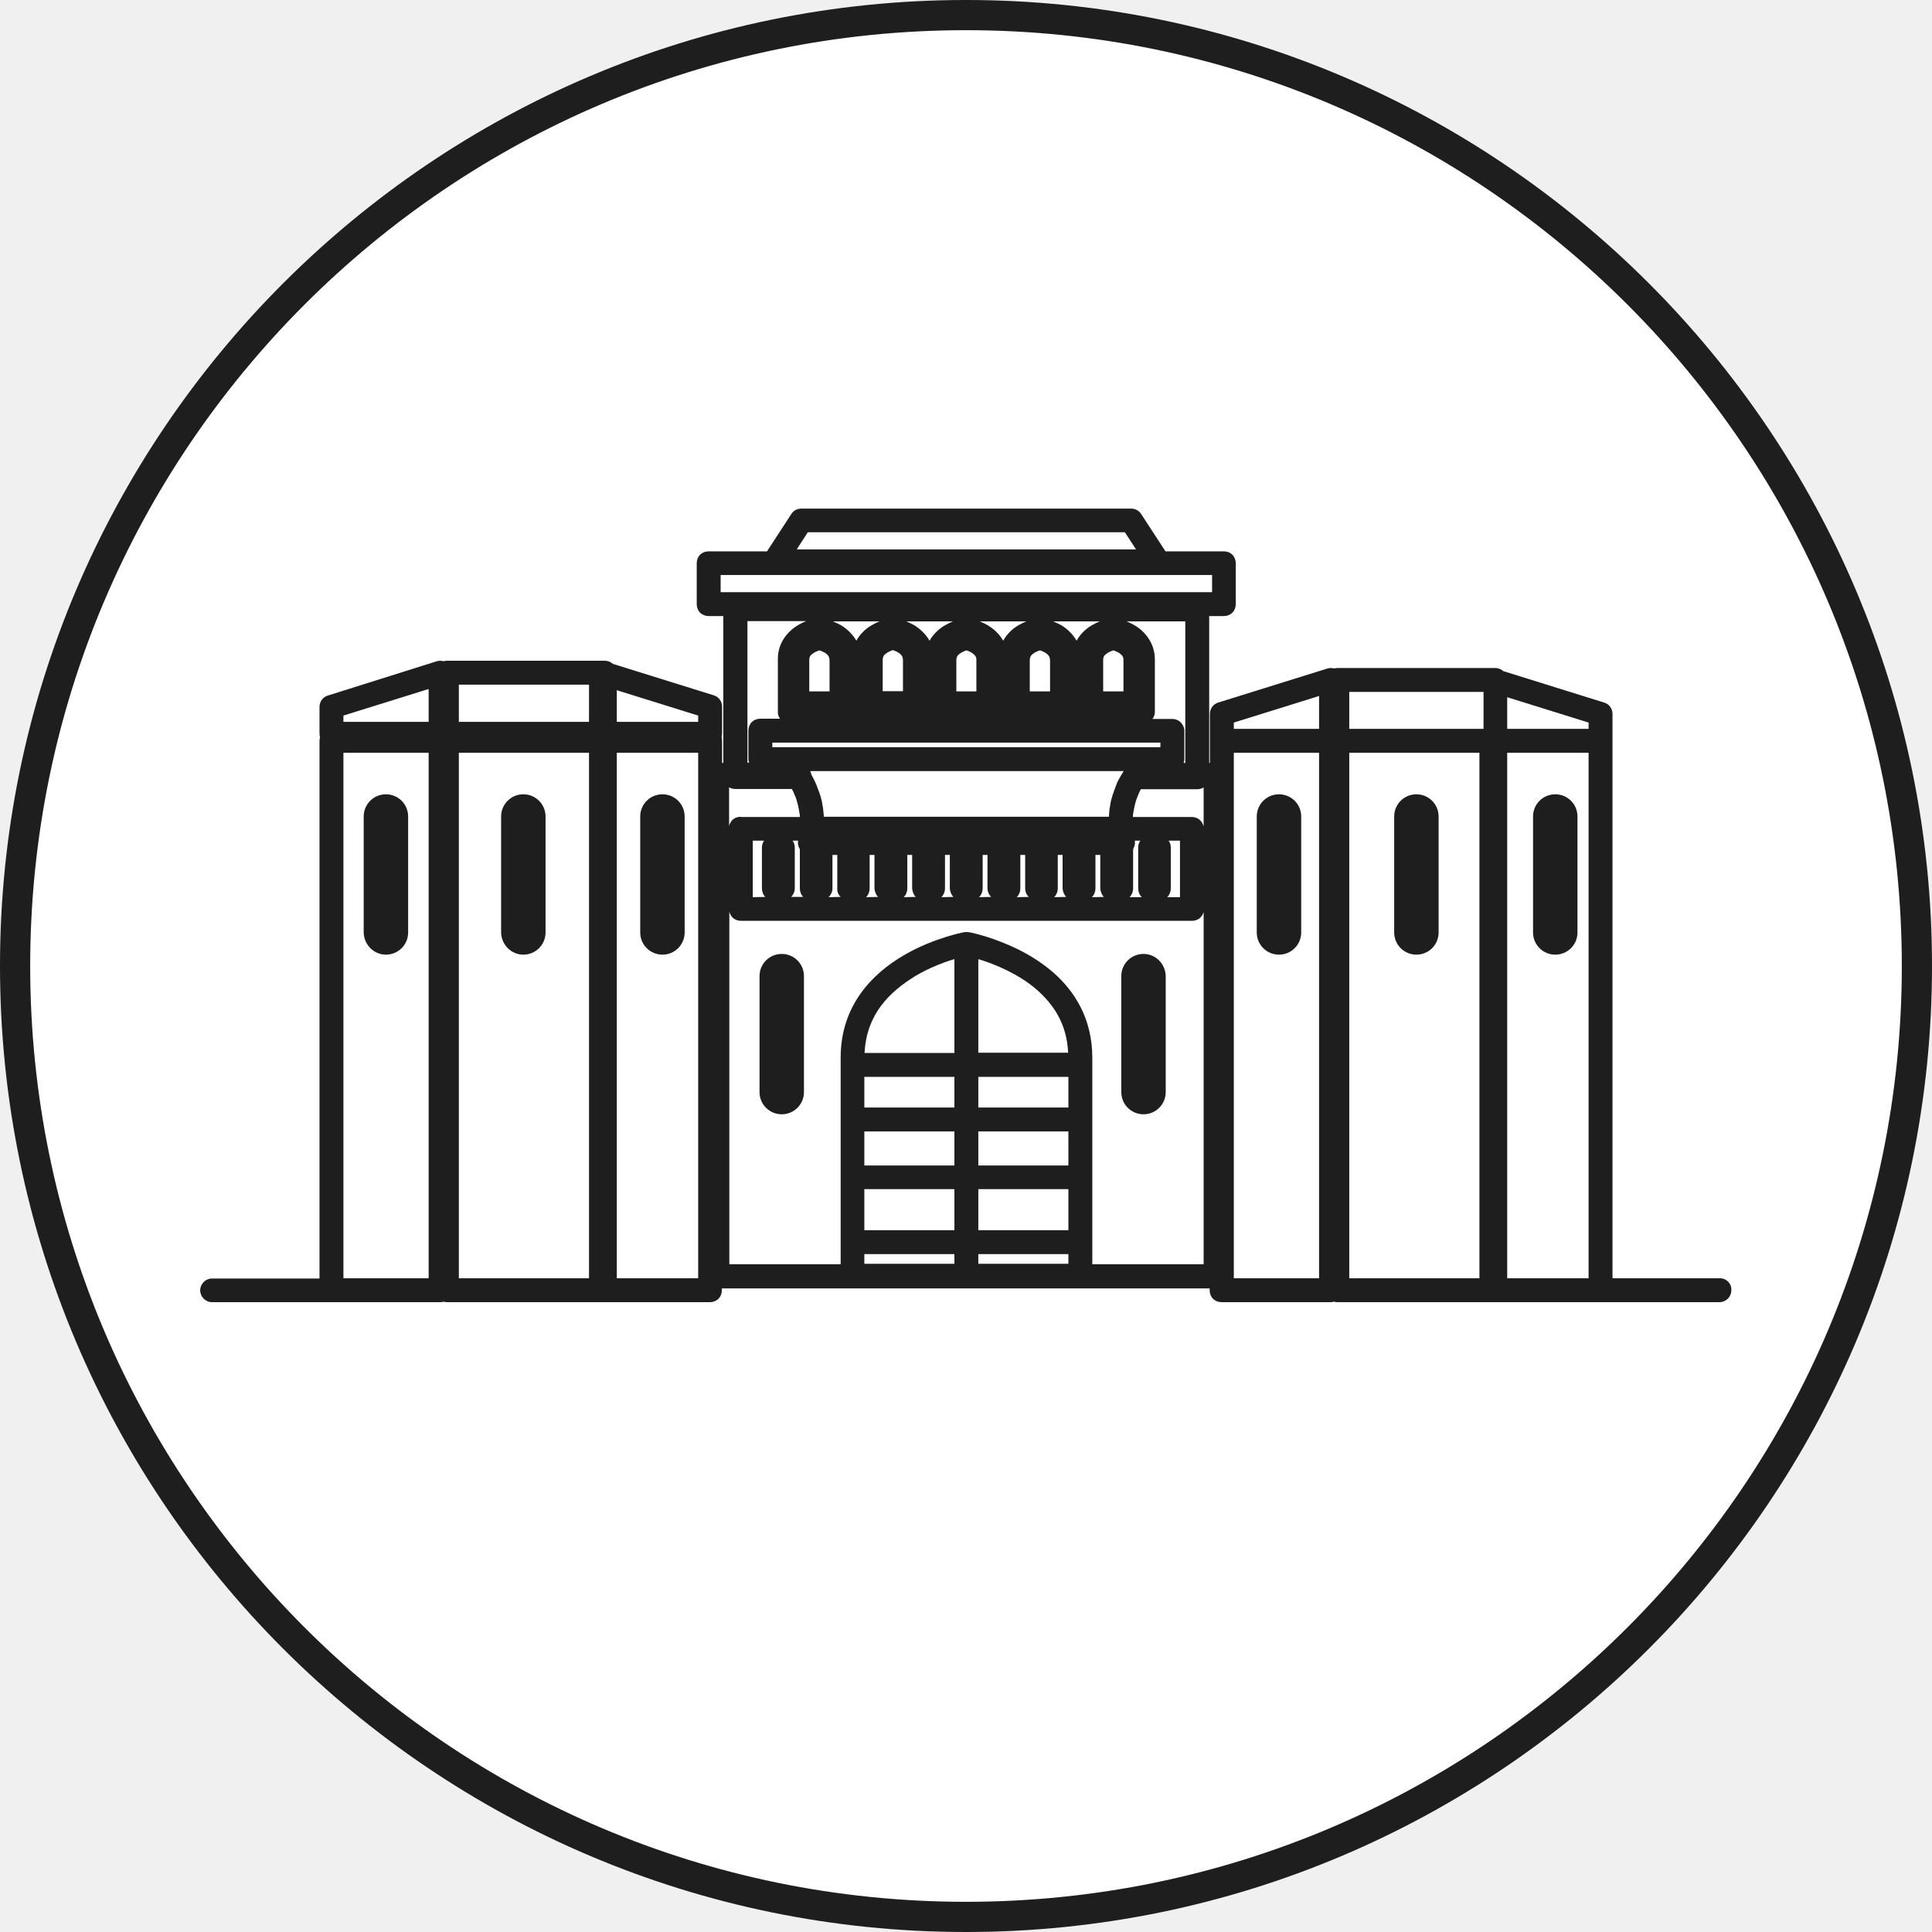
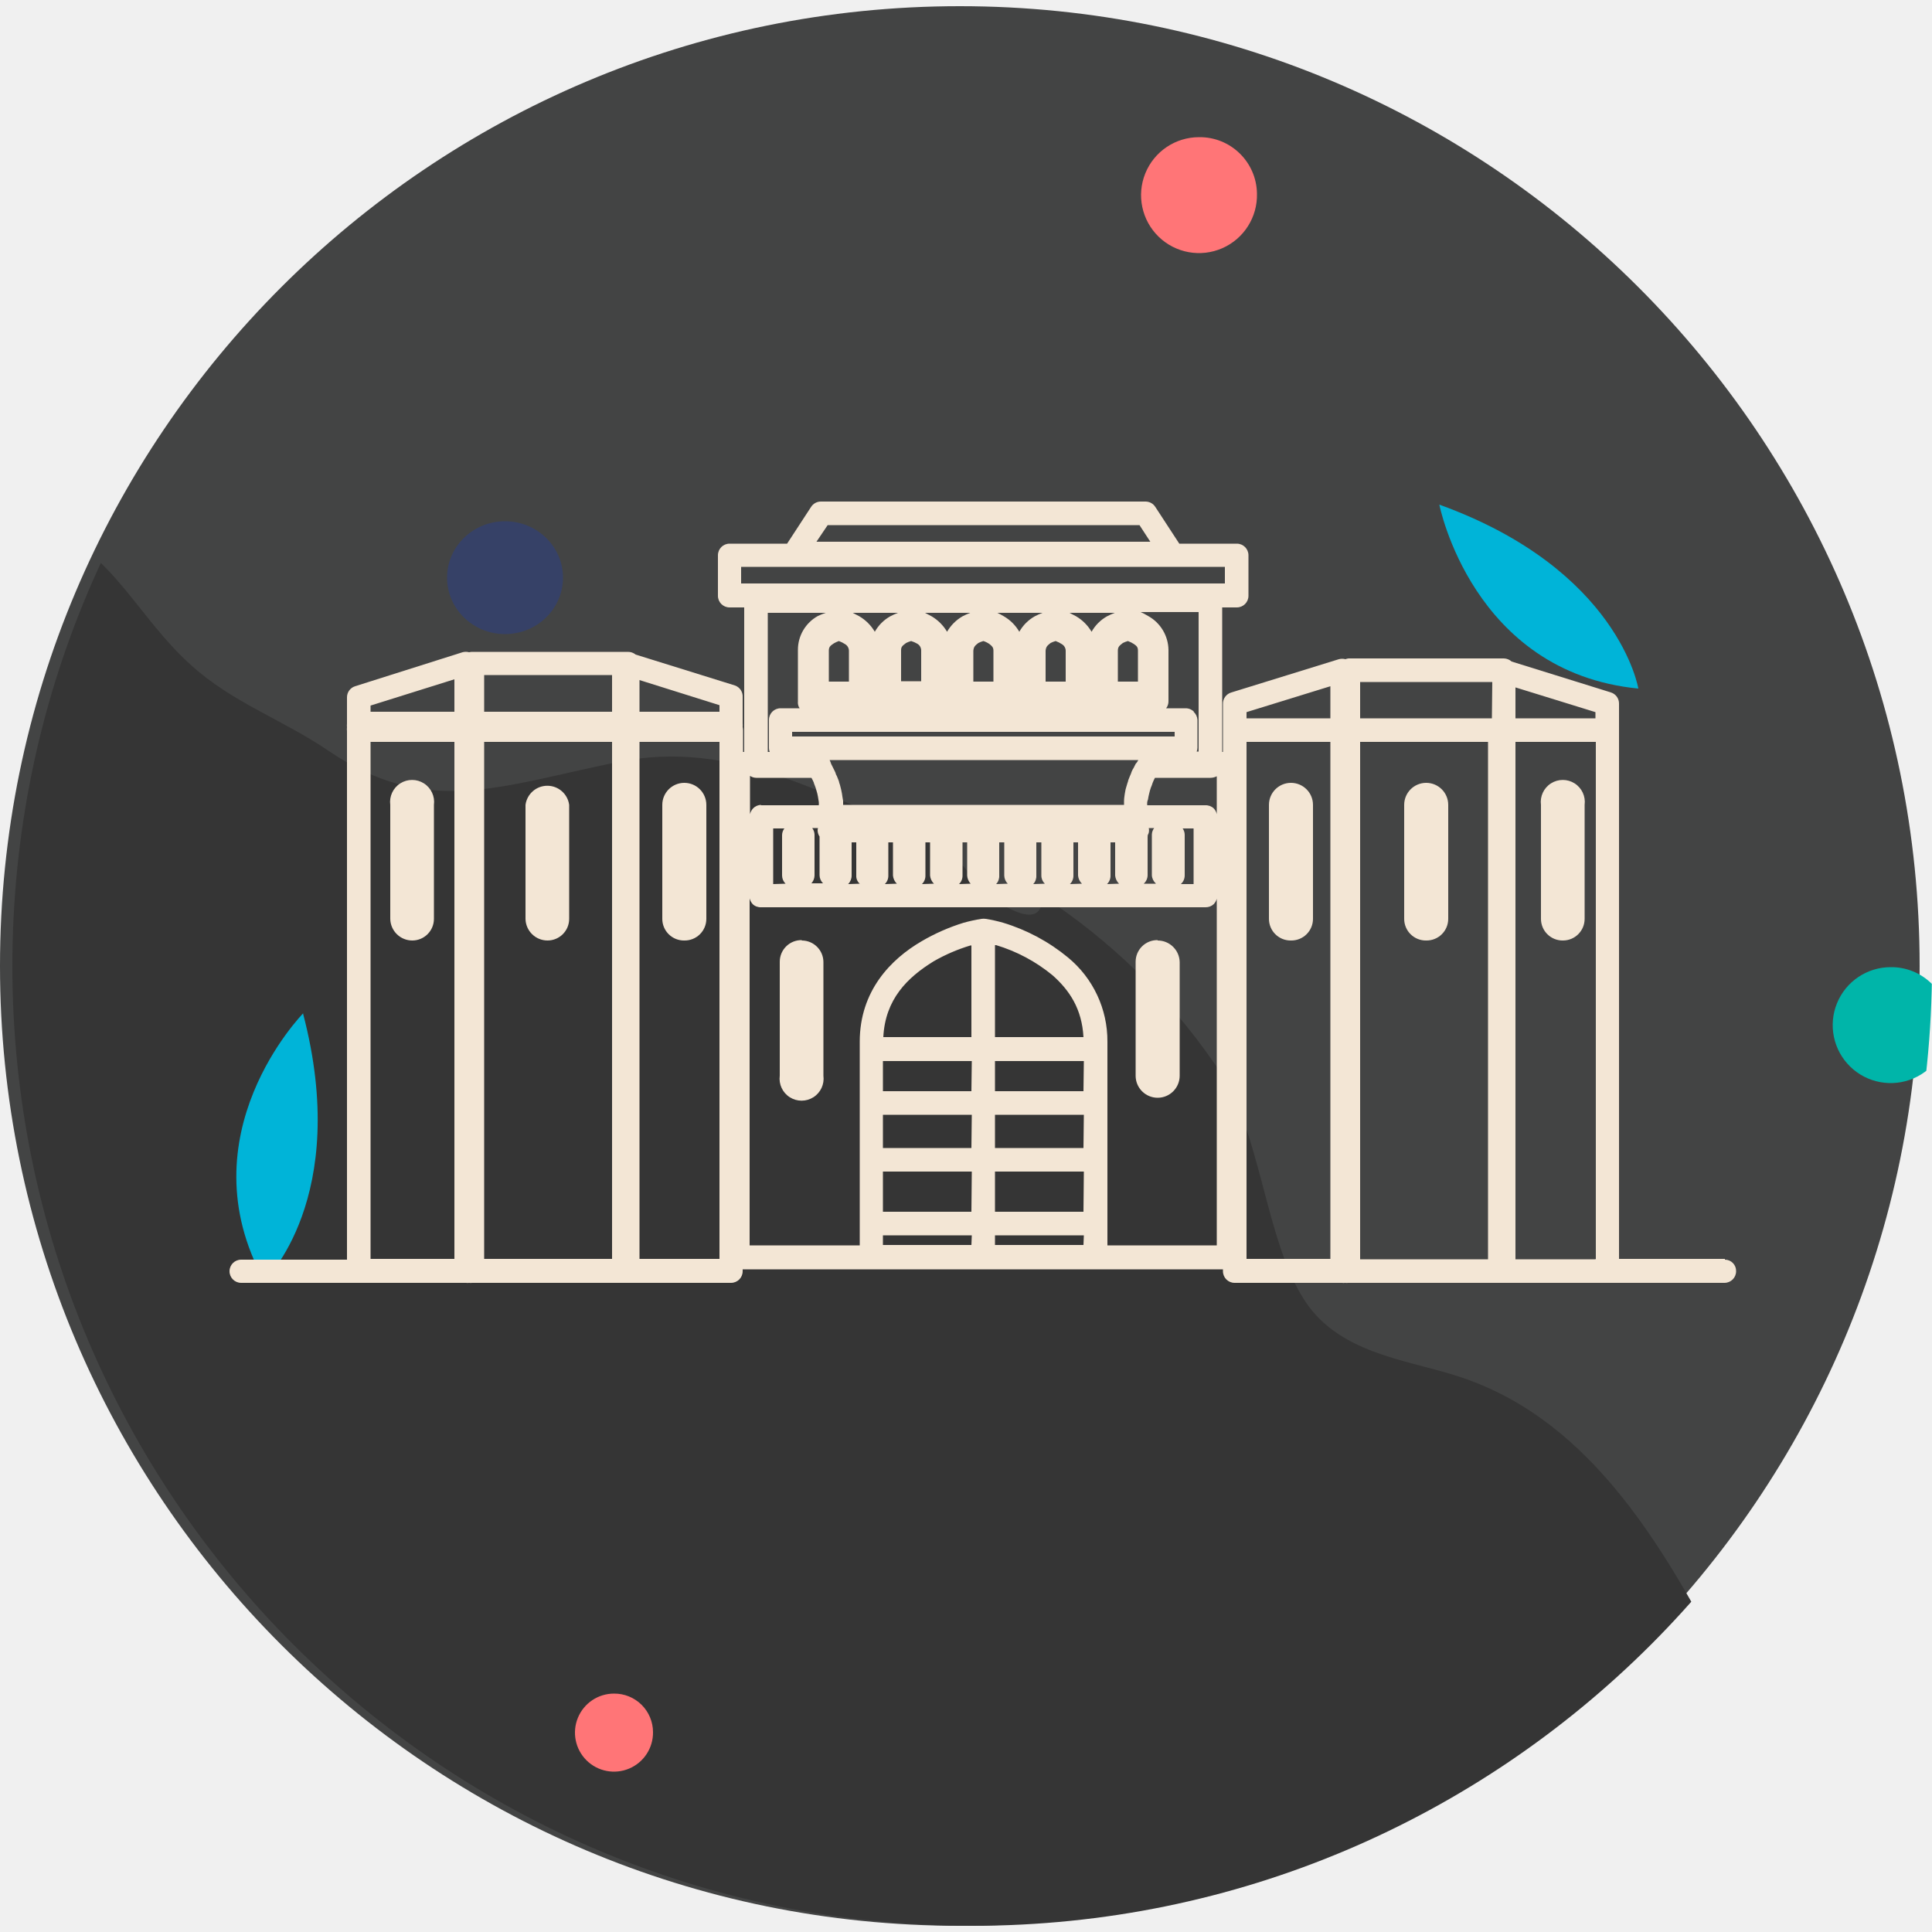
- <svg xmlns="http://www.w3.org/2000/svg" id="Layer_1" viewBox="0 0 800 800">
-   <style>.st1{fill:#1E1E1E}</style>
-   <g id="XMLID_2_">
-     <circle id="XMLID_1_" cx="399.3" cy="398.4" r="389.1" fill="#fff" />
-     <g id="XMLID_6_">
-       <g id="Page-1_3_">
-         <g id="Jobs_3_" transform="translate(-489 -1938)">
-           <g id="Group-14_3_" transform="translate(0 1695)">
-             <g id="Group-10-Copy-3_1_" transform="translate(491 245)">
-               <g id="Singapore_1_">
-                 <g id="Mask_1_">
-                   <path id="XMLID_70_" d="M398 798C177.4 798-2 618.6-2 398S177.4-2 398-2s400 179.4 400 400-179.4 400-400 400zm0-787.5C184.3 10.5 10.5 184.3 10.5 398S184.3 785.5 398 785.5 785.5 611.7 785.5 398 611.7 10.5 398 10.5z" class="st1" />
-                 </g>
-               </g>
-             </g>
-           </g>
-         </g>
-       </g>
-       <path id="XMLID_7_" d="M473.5 395c-5.1 0-9.2 4.1-9.2 9.2v48c0 5.1 4.1 9.2 9.2 9.2s9.2-4.1 9.2-9.2v-48c-.1-5.1-4.2-9.2-9.2-9.2zm-149.8 0c-5.1 0-9.2 4.1-9.2 9.2v48c0 5.1 4.1 9.2 9.2 9.2s9.2-4.1 9.2-9.2v-48c0-5.1-4.1-9.2-9.2-9.2zm262.8.3c5.1 0 9.2-4.1 9.2-9.2v-48c0-5.1-4.1-9.2-9.2-9.2s-9.2 4.1-9.2 9.2v48c0 5.1 4.1 9.2 9.2 9.2zm-56.9 0c5.1 0 9.2-4.1 9.2-9.2v-48c0-5.1-4.1-9.2-9.2-9.2s-9.2 4.1-9.2 9.2v48c0 5.1 4.1 9.2 9.2 9.2zm114.4 0c5.1 0 9.2-4.1 9.2-9.2v-48c0-5.1-4.1-9.2-9.2-9.2s-9.2 4.1-9.2 9.2v48c0 5.1 4.1 9.2 9.2 9.2zm-427.3 0c5.1 0 9.2-4.1 9.2-9.2v-48c0-5.1-4.1-9.2-9.2-9.2s-9.2 4.1-9.2 9.2v48c.1 5.1 4.2 9.2 9.2 9.2zm-56.9 0c5.1 0 9.2-4.1 9.2-9.2v-48c0-5.1-4.1-9.2-9.2-9.2s-9.2 4.1-9.2 9.2v48c.1 5.1 4.2 9.2 9.2 9.2zm114.5 0c5.1 0 9.2-4.1 9.2-9.2v-48c0-5.1-4.1-9.2-9.2-9.2s-9.2 4.1-9.2 9.2v48c0 5.1 4.1 9.2 9.2 9.2zm437.9 134h-44.5V295.6c0-2.2-1.4-4.1-3.5-4.7l-41.7-13c-.9-.8-2.1-1.3-3.3-1.3h-65.4c-.5 0-.9.1-1.3.2-.9-.2-1.8-.3-2.8 0l-45.2 14.1c-2.1.6-3.5 2.5-3.5 4.7v20.3h-.3v-60.8h6.1c1.3 0 2.6-.5 3.5-1.4.9-.9 1.4-2.2 1.4-3.5v-17c0-1.3-.5-2.6-1.4-3.5-.9-.9-2.2-1.4-3.5-1.4h-24.2l-10.1-15.5c-.9-1.4-2.5-2.2-4.1-2.2H331.8c-1.7 0-3.2.8-4.1 2.2l-10.1 15.5h-24.2c-1.3 0-2.6.5-3.5 1.4-.9.9-1.4 2.2-1.4 3.5v17c0 1.3.5 2.6 1.4 3.5.9.9 2.2 1.4 3.5 1.4h6.1v60.8h-.5v-9.2c0-.5-.1-1-.2-1.5.1-.5.2-1 .2-1.5v-11.1c0-2.2-1.4-4.1-3.5-4.7l-41.7-13c-.9-.8-2.1-1.3-3.3-1.3H185c-.4 0-.9.1-1.3.2-.9-.2-1.8-.3-2.8 0L135.8 288c-2.1.6-3.5 2.5-3.5 4.7v11.1c0 .5.1 1 .2 1.5-.1.5-.2 1-.2 1.5v222.6H87.8c-2.7 0-4.9 2.2-4.9 4.9s2.2 4.9 4.9 4.9h94.6c.5 0 .9-.1 1.3-.2.4.1.8.2 1.3.2h109c1.3 0 2.6-.5 3.5-1.4.9-.9 1.4-2.2 1.4-3.5v-.8h202v.8c0 1.3.5 2.6 1.4 3.5.9.9 2.2 1.4 3.5 1.4H551c.5 0 .9-.1 1.3-.2.4.1.9.2 1.3.2H712c2.7 0 4.9-2.2 4.9-4.9.2-2.8-2-5-4.7-5zm-534.7 0h-35.3V311.7h35.3v217.6zm0-230.4h-35.3v-2.6l35.3-11v13.6zm66.4 230.4H190V311.7h53.9v217.6zm0-230.4H190v-15.4h53.9v15.4zm45.2 230.4h-33.7V311.7h33.7v217.6zm0-230.4h-33.7v-13.1l33.7 10.5v2.6zm45.4-78.5h131.3l4.6 7.1H329.9l4.6-7.1zm-36.1 24.8v-7.1h203.5v7.1H298.4zm190.5 53.9c-.9-.9-2.2-1.4-3.5-1.4h-8.2c.7-.9 1-1.9 1-3v-21.6c0-7.3-4.7-12.1-8.6-14.3-1.1-.6-2.1-1.1-3.1-1.5h24.3v58.6h-.7c.2-.5.3-1 .3-1.5v-11.8c0-1.3-.6-2.6-1.5-3.5zm-19 49h2.3c-.6.8-.9 1.8-.9 2.8v17c0 1.3.5 2.6 1.4 3.5 0 0 .1 0 .1.1h-5.1s.1 0 .1-.1c.9-.9 1.4-2.2 1.4-3.5v-16.3c.1-.1.2-.2.2-.4.2-.4.3-.7.4-1.1.2-.6.2-1.3.1-2zm-145.4-38.7h-4.7v-1.9h160.7v1.9h-156zm132.6 62s.1 0 0 0l-5 .1s.1 0 .1-.1c.9-.9 1.4-2.2 1.4-3.5V354h2v13.9c.1 1.3.6 2.6 1.5 3.5zm-116-33.2v-.7c0-.3-.1-.6-.1-.9-.1-.7-.1-1.3-.2-2-.1-.4-.1-.7-.2-1.1l-.3-1.8c-.1-.4-.2-.7-.3-1.1-.1-.6-.3-1.1-.5-1.7-.1-.4-.2-.7-.4-1.1-.2-.5-.4-1.1-.6-1.6-.1-.4-.3-.7-.4-1.1-.2-.5-.5-1.1-.7-1.6-.2-.3-.3-.7-.5-1-.3-.5-.5-1-.8-1.5 0-.1-.1-.1-.1-.2-.1-.5-.3-1-.5-1.5h129.8c-.2.3-.3.5-.5.8-.2.3-.3.6-.5.8-.3.5-.6 1.1-.9 1.6-.2.3-.3.6-.5.9-.3.5-.5 1.1-.7 1.7-.1.3-.3.7-.4 1-.2.6-.4 1.1-.6 1.7-.1.4-.2.7-.4 1.1-.2.6-.3 1.1-.5 1.7-.1.4-.2.7-.3 1.1l-.3 1.8c-.1.4-.1.7-.2 1.1-.1.7-.2 1.3-.2 2 0 .3-.1.6-.1.9v.7H341.1zm100.4 33.2c.1 0 .1 0 0 0l-5 .1s.1 0 .1-.1c.9-.9 1.4-2.2 1.4-3.5V354h2v13.9c.1 1.3.6 2.6 1.5 3.5zm-15.5 0l-5 .1s.1 0 .1-.1c.9-.9 1.4-2.2 1.4-3.5V354h2v13.9c0 1.3.5 2.6 1.5 3.5zm-15.6 0l-5 .1s.1 0 .1-.1c.9-.9 1.4-2.2 1.4-3.5V354h2v13.9c0 1.3.6 2.6 1.5 3.5zm-15.6 0s.1 0 0 0l-5 .1s.1 0 .1-.1c.9-.9 1.4-2.2 1.4-3.5V354h2v13.9c.1 1.3.6 2.6 1.5 3.5zm-15.6 0s.1 0 0 0l-5 .1s.1 0 .1-.1c.9-.9 1.4-2.2 1.4-3.5V354h2v13.9c.1 1.3.6 2.6 1.5 3.5zm-15.6 0c.1 0 .1 0 0 0l-5 .1s.1 0 .1-.1c.9-.9 1.4-2.2 1.4-3.5V354h2v13.9c.1 1.3.6 2.6 1.5 3.5zm-15.5 0l-5 .1s.1 0 .1-.1c.9-.9 1.5-2.2 1.5-3.5V354h2v13.9c-.1 1.3.4 2.6 1.4 3.5zm-31.2 0s.1 0 0 0l-5.2.1v-23.4h4.7c-.6.8-.9 1.8-.9 2.8v17c0 1.3.5 2.6 1.4 3.5zm-10.2-33.2c-1.3 0-2.6.5-3.5 1.4-.6.7-1.1 1.5-1.3 2.4v-16c.8.5 1.7.7 2.6.7h23.4c.4.7.7 1.4 1 2.1.1.3.2.6.4.9.3.8.6 1.6.8 2.5.1.4.2.7.3 1.1.2.9.4 1.7.5 2.6.1.3.1.7.2 1 .1.4.1.9.1 1.4h-24.5zm16.3-40.6h-8.2c-1.3 0-2.6.5-3.5 1.4-.9.9-1.4 2.2-1.4 3.5v11.8c0 .5.1 1 .3 1.5h-.7v-58.6h24.3c-1 .4-2 .9-3.1 1.5-3.9 2.2-8.7 7-8.6 14.3v21.6c-.1 1.1.3 2.2.9 3zm4.6 73.8c.9-.9 1.5-2.2 1.5-3.5v-17c0-1-.3-2-.9-2.8h2.3c-.1.3-.1.6-.1.9 0 .9.3 1.8.8 2.6v16.3c0 1.3.5 2.6 1.4 3.5h.1-5.1c-.1 0-.1 0 0 0zm7.5-85.1v-13c0-1.6.6-2.1 2.1-3.1.7-.4 1.5-.7 2.1-.9.7.2 1.8.7 2.6 1.2 1.1.9 1.5 1.4 1.6 2.8v13h-8.4zm9.8-29h19.3c-1 .4-2 .9-3.1 1.5-2.3 1.3-4.8 3.4-6.5 6.5-1.7-3-4.3-5.2-6.5-6.5-1.2-.6-2.3-1.1-3.2-1.5zm20.6 28.9v-13c.1-1.6.6-2.1 2.1-3.1.7-.4 1.5-.7 2.1-.9.7.2 1.8.7 2.6 1.2 1.1.9 1.5 1.4 1.6 2.8v13h-8.4zm9.8-28.9h19.3c-1 .4-2 .9-3.1 1.5-2.3 1.3-4.8 3.4-6.6 6.5-1.7-3-4.3-5.2-6.5-6.5-1.1-.6-2.2-1.1-3.1-1.5zm20.7 29v-13c.1-1.6.6-2.1 2.1-3.1.7-.4 1.5-.7 2.1-.9.7.2 1.8.7 2.5 1.2 1.1.9 1.6 1.4 1.6 2.8v13H396zm9.7-29H425c-1 .4-2 .9-3.1 1.5-2.3 1.3-4.8 3.4-6.5 6.5-1.7-3-4.3-5.2-6.6-6.5-1.1-.6-2.1-1.1-3.1-1.5zm20.7 29v-13c.1-1.6.6-2.1 2.1-3.1.7-.4 1.5-.7 2.1-.9.7.2 1.8.7 2.6 1.2 1.1.9 1.5 1.4 1.6 2.8v13h-8.4zm9.7-29h19.3c-1 .4-2 .9-3.1 1.5-2.3 1.3-4.8 3.4-6.5 6.5-1.7-3-4.3-5.2-6.5-6.5-1.2-.6-2.2-1.1-3.2-1.5zm20.7 29v-13c0-1.6.6-2.1 2.1-3.1.7-.4 1.5-.7 2.1-.9.7.2 1.8.7 2.6 1.2 1.1.9 1.6 1.4 1.6 2.8v13h-8.4zm-61.6 237h-37.3v-4h37.3v4zm0-13.9h-37.3v-17h37.3v17zm0-26.8h-37.3v-14.1h37.3v14.1zm0-24h-37.3v-12.7h37.3v12.7zm0-22.6H358c.8-16 10.2-25.2 21.1-31.9 5.6-3.3 11.3-5.5 15.6-6.8.2-.1.3-.1.5-.1V436zm47.2 87.3h-37.3v-4h37.3v4zm0-13.9h-37.3v-17h37.3v17zm0-26.8h-37.3v-14.1h37.3v14.1zm0-24h-37.3v-12.7h37.3v12.7zM405.1 436v-38.8c.2 0 .3.1.5.1 6.5 2 16.2 6 23.7 12.5 7.2 6.4 12.4 14.2 13 26.1h-37.2zm93.2 87.5h-46v-85.6c0-16.1-7.4-27.7-16.5-35.5l-3.2 3.7 3.2-3.7c-9.2-7.9-20-12.2-27.3-14.5-3.5-1.1-6.1-1.7-7.3-1.9-.6-.1-1.3-.1-1.9 0-1.2.2-3.8.8-7.4 1.9-4.8 1.5-11.3 3.9-17.7 7.7-12.9 7.5-26.1 20.7-26.1 42.3v85.6H302v-146c.2.9.7 1.7 1.3 2.4.9.9 2.2 1.4 3.5 1.4h186.8c1.3 0 2.6-.5 3.5-1.4.6-.7 1.1-1.4 1.3-2.3v145.9zm-14.4-175.4h4.7v23.4h-5.3s.1 0 .1-.1c.9-.9 1.4-2.2 1.4-3.5v-17c0-1-.3-2-.9-2.8zm14.4-6.1c-.2-.9-.7-1.7-1.3-2.3-.9-.9-2.2-1.4-3.5-1.4h-24.4c0-.4 0-.9.1-1.3 0-.4.1-.7.2-1.1.1-.8.3-1.7.5-2.5l.3-1.2c.2-.8.5-1.6.8-2.3.1-.3.3-.7.4-1 .3-.7.6-1.4 1-2.1h23.4c.9 0 1.8-.3 2.6-.7V342zm47.9 187.3h-35.3V311.7h35.3v217.6zm0-227.5h-35.3v-2.6l35.3-11v13.6zm66.4 227.5h-53.9V311.7h53.9v217.6zm1.7-227.5h-55.6v-15.3h55.6v15.3zm9.8-13.1l33.7 10.5v2.6h-33.7v-13.1zm33.7 240.6h-33.7V311.7h33.7v217.6z" class="st1" />
-     </g>
+ <svg xmlns="http://www.w3.org/2000/svg" data-name="Layer 1" viewBox="0 0 500 500">
+   <defs>
+     <clipPath id="a">
+       <circle cx="251.6" cy="250" r="248.4" fill="none" />
+     </clipPath>
+   </defs>
+   <circle cx="248.4" cy="250" r="248.4" fill="#434444" />
+   <g clip-path="url(#a)">
+     <path fill="#353535" d="M526.1 506c-13.3-5-30.2-4-42.4-10.6-15-8.3-25.8-41.8-35.4-60.9-18.8-37.4-38.6-68.6-72.5-78.8-12.8-3.9-29.1-5.8-37.8-18.6-11-16.2-11.4-45.5-23.8-62a160.3 160.3 0 0 0-44.4-43.2c0 8.4-7.8 3.6-11 2-5.7-3-11.6-14.8-18-17.1-26.4-10-50.6-26-81.4-19.5-30.5 6.3-49 14.2-74.4-3-11.7-8-25-12.5-35.7-22.3C35.9 160 29 143 12.8 137a395.6 395.6 0 0 0-55.4-16.3c-1 2-1.1 3.7-2 5.7l-82.2 296.8c38.3-1.9 76.5 19.5 113.3 27.5 27.3 5.9 53.5 16.2 81 22.1 57.6 12.5 117 19.5 174.5 32.5 56 12.7 109.7 49.9 168.5 49.1 57-.7 110.9 16.7 167.2 18.2 8.4-31.9-36.5-61.1-51.6-66.6z" />
+     <path fill="#ff7577" d="M325.3 50.1a15 15 0 1 1-15-14.6 14.8 14.8 0 0 1 15 14.6zM169 448.3a10.1 10.1 0 1 1-10.1-10 10 10 0 0 1 10.1 10z" />
+     <ellipse cx="130.7" cy="149.5" fill="#364167" rx="15" ry="14.6" />
+     <path fill="#00b5a9" d="M504.3 265a15 15 0 1 1-15-14.7 14.8 14.8 0 0 1 15 14.7z" />
+     <path fill="#00b4d8" d="M372.5 130.6S381 174 424 178.2c0 0-5-30.8-51.5-47.6zM78.5 262.2s-31 31.5-10.1 69.3c0 0 22.6-21.4 10-69.3z" />
  </g>
+   <path fill="#f3e6d5" d="M299.6 243.3a5.6 5.6 0 0 0-5.7 5.6v29.5a5.7 5.7 0 0 0 11.4 0V249a5.7 5.7 0 0 0-5.7-5.6zm-92.1 0a5.6 5.6 0 0 0-5.7 5.6v29.5a5.7 5.7 0 1 0 11.3 0V249a5.6 5.6 0 0 0-5.6-5.6zm161.6.1a5.6 5.6 0 0 0 5.7-5.6v-29.5a5.7 5.7 0 0 0-11.4 0v29.5a5.6 5.6 0 0 0 5.7 5.6zm-35 0a5.6 5.6 0 0 0 5.7-5.6v-29.5a5.7 5.7 0 0 0-11.4 0v29.5a5.6 5.6 0 0 0 5.7 5.6zm70.4 0a5.6 5.6 0 0 0 5.6-5.6v-29.5a5.7 5.7 0 1 0-11.3 0v29.5a5.6 5.6 0 0 0 5.7 5.6zm-262.8 0a5.6 5.6 0 0 0 5.6-5.6v-29.5a5.7 5.7 0 0 0-11.3 0v29.5a5.7 5.7 0 0 0 5.7 5.6zm-35 0a5.6 5.6 0 0 0 5.6-5.6v-29.5a5.7 5.7 0 1 0-11.3 0v29.5a5.7 5.7 0 0 0 5.7 5.6zm70.4 0a5.6 5.6 0 0 0 5.7-5.6v-29.5a5.7 5.7 0 0 0-11.4 0v29.5a5.6 5.6 0 0 0 5.7 5.6zm269.3 82.4H419V182.1a3 3 0 0 0-2.1-2.9l-25.7-8a3.1 3.1 0 0 0-2-.8H349a3.1 3.1 0 0 0-.8.2 3.3 3.3 0 0 0-1.7 0l-27.8 8.6a3 3 0 0 0-2.2 3v12.4h-.2v-37.4h3.8a3 3 0 0 0 3-3v-10.5a3 3 0 0 0-3-3h-14.9l-6.2-9.5a3 3 0 0 0-2.5-1.4h-84a3 3 0 0 0-2.6 1.4l-6.2 9.5h-14.9a3 3 0 0 0-3 3v10.5a3 3 0 0 0 3 3h3.8v37.4h-.3V189a4.7 4.7 0 0 0-.1-.9 4.7 4.7 0 0 0 0-.9v-6.8a3 3 0 0 0-2-3l-25.7-8a3.1 3.1 0 0 0-2-.7h-40.3a3.6 3.6 0 0 0-.8.1 3.3 3.3 0 0 0-1.7 0l-27.8 8.8a3 3 0 0 0-2.1 2.8v6.9a4.8 4.8 0 0 0 0 .9 4.8 4.8 0 0 0 0 1v136.8H62.4a3 3 0 0 0 0 6h58.2a3.1 3.1 0 0 0 .8 0 3 3 0 0 0 .8 0h67a3 3 0 0 0 3-3v-.5h124.3v.5a3 3 0 0 0 3 3h27.8a3 3 0 0 0 .8 0 3.6 3.6 0 0 0 .8 0h97.4a3 3 0 0 0 3-3 2.9 2.9 0 0 0-2.9-3zm-328.8 0H95.9V192h21.7v133.8zm0-141.6H95.9v-1.6l21.7-6.8zm40.8 141.6h-33.1V192h33.1v133.8zm0-141.6h-33.1v-9.5h33.1zm27.8 141.6h-20.7V192h20.7v133.8zm0-141.6h-20.7V176l20.7 6.5zm28-48.3h80.7l2.8 4.3h-86.4zM191.8 151v-4.3h125.2v4.3zm117.2 33.2a3 3 0 0 0-2.2-.9h-5a2.9 2.9 0 0 0 .6-1.8v-13.3a10.2 10.2 0 0 0-5.3-8.8 17.9 17.9 0 0 0-1.9-1h15v36.1h-.5a2.5 2.5 0 0 0 .2-1v-7.2a3.1 3.1 0 0 0-1-2.1zm-11.7 30.1h1.4a2.9 2.9 0 0 0-.6 1.7v10.5a3 3 0 0 0 1 2.1v.1H296a3 3 0 0 0 1-2.2v-10a.3.3 0 0 0 0-.3 3 3 0 0 0 .3-.7 2.7 2.7 0 0 0 0-1.2zM208 190.6h-3v-1.2h99v1.2zm81.5 38.1l-3 .1a3 3 0 0 0 .9-2.2V218h1.2v8.6a3.4 3.4 0 0 0 1 2.1zm-71.3-20.4v-.4-.6l-.2-1.2-.1-.7-.2-1-.2-.8a6.8 6.8 0 0 0-.3-1 3 3 0 0 0-.2-.7l-.4-1-.3-.6c0-.3-.3-.7-.4-1l-.3-.6-.5-1a5.5 5.5 0 0 0-.4-1h79.9l-.3.5a3.5 3.5 0 0 1-.4.5l-.5 1-.3.5a5.4 5.4 0 0 0-.4 1l-.3.7-.4 1a3 3 0 0 1-.2.7l-.3 1-.2.7-.2 1.1-.1.7a8.4 8.4 0 0 0-.1 1.2v1zm61.7 20.4l-3 .1a3 3 0 0 0 .9-2.2V218h1.2v8.6a3.4 3.4 0 0 0 1 2.1zm-9.5 0l-3 .1a3 3 0 0 0 .8-2.2V218h1.3v8.6a2.9 2.9 0 0 0 .9 2.1zm-9.6 0l-3 .1a3 3 0 0 0 .8-2.2V218h1.3v8.6a3.1 3.1 0 0 0 .9 2.1zm-9.6 0l-3 .1a3 3 0 0 0 .9-2.2V218h1.2v8.6a3.4 3.4 0 0 0 .9 2.1zm-9.6 0l-3 .1a3 3 0 0 0 .9-2.2V218h1.2v8.6a3.4 3.4 0 0 0 1 2.1zm-9.6 0l-3 .1a3 3 0 0 0 .9-2.2V218h1.2v8.6a3.4 3.4 0 0 0 1 2.1zm-9.5 0l-3 .1a3.1 3.1 0 0 0 .9-2.2V218h1.2v8.6a2.6 2.6 0 0 0 .9 2.1zm-19.2 0l-3.2.1v-14.4h2.9a2.9 2.9 0 0 0-.6 1.7v10.5a3 3 0 0 0 .9 2.1zm-6.3-20.4a3 3 0 0 0-2.1.9 3.5 3.5 0 0 0-.8 1.5v-9.9a3 3 0 0 0 1.6.5H210a12.2 12.2 0 0 1 .6 1.2 2.2 2.2 0 0 0 .2.6 11.2 11.2 0 0 1 .5 1.5l.2.7a14.5 14.5 0 0 1 .3 1.6l.1.6a3.8 3.8 0 0 1 0 .9h-15zm10-25h-5a3 3 0 0 0-3 3v7.3a2.5 2.5 0 0 0 .2 1h-.5v-36h15a17.8 17.8 0 0 0-2 .8 10 10 0 0 0-5.2 8.8v13.3a2.7 2.7 0 0 0 .5 1.9zm2.9 45.4a3.1 3.1 0 0 0 .9-2.1V216a2.9 2.9 0 0 0-.6-1.7h1.5a1.7 1.7 0 0 0-.1.6 3 3 0 0 0 .5 1.6v10a3 3 0 0 0 .9 2.1h-3.1zm4.6-52.3v-8c0-1 .4-1.3 1.3-1.9a7.4 7.4 0 0 1 1.3-.6 7.3 7.3 0 0 1 1.6.8 2 2 0 0 1 1 1.7v8zm6-17.8h11.9a17.9 17.9 0 0 0-2 .9 10.4 10.4 0 0 0-4 4 11.3 11.3 0 0 0-4-4l-1.9-1zm12.7 17.7v-8c0-1 .4-1.2 1.3-1.9a7.4 7.4 0 0 1 1.3-.5 7.3 7.3 0 0 1 1.6.7 2 2 0 0 1 1 1.7v8zm6-17.7h11.9a17.8 17.8 0 0 0-2 .9 10.9 10.9 0 0 0-4 4 11.3 11.3 0 0 0-4-4l-1.9-1zm12.7 17.8v-8c.1-1 .4-1.3 1.3-2a7.4 7.4 0 0 1 1.3-.5 5.9 5.9 0 0 1 1.6.8c.6.5 1 .8 1 1.7v8zm6-17.8h11.9a17.8 17.8 0 0 0-2 .9 10.4 10.4 0 0 0-4 4 11 11 0 0 0-4-4 17.8 17.8 0 0 0-1.9-1zm12.7 17.8v-8c.1-1 .4-1.3 1.3-2a7.4 7.4 0 0 1 1.3-.5 7.3 7.3 0 0 1 1.6.8 2 2 0 0 1 1 1.7v8zm6-17.8h11.9a17.9 17.9 0 0 0-2 .9 10.4 10.4 0 0 0-4 4 11.3 11.3 0 0 0-4-4l-1.9-1zm12.7 17.8v-8c0-1 .4-1.3 1.3-2a7.4 7.4 0 0 1 1.3-.5 7.3 7.3 0 0 1 1.6.8c.7.5 1 .8 1 1.7v8zm-37.9 145.8h-22.9v-2.5h23zm0-8.6h-22.9v-10.4h23zm0-16.5h-22.9v-8.6h23zm0-14.7h-22.9v-7.8h23zm0-14h-22.8c.5-9.8 6.2-15.4 13-19.6a45 45 0 0 1 9.5-4.1.6.6 0 0 1 .3 0v23.8zm29 53.8h-22.9v-2.5h23zm0-8.6h-22.9v-10.4h23zm0-16.5h-22.9v-8.6h23zm0-14.7h-22.9v-7.8h23zm-22.9-14v-23.8h.3a42 42 0 0 1 14.6 7.8c4.4 3.9 7.6 8.7 8 16h-22.9zm57.4 53.9h-28.3v-52.7a28 28 0 0 0-10.2-21.8l-2 2.3 2-2.3a48.3 48.3 0 0 0-16.8-9 37.7 37.7 0 0 0-4.5-1 3.7 3.7 0 0 0-1.1 0 41 41 0 0 0-4.6 1 51.7 51.7 0 0 0-10.9 4.8c-7.9 4.6-16 12.8-16 26v52.7H194v-89.8a3.5 3.5 0 0 0 .8 1.5 3 3 0 0 0 2.2.8H312a3 3 0 0 0 2.1-.8 3.3 3.3 0 0 0 .8-1.4v89.7zM306 214.4h2.9v14.4h-3.3a3 3 0 0 0 1-2.2V216a2.9 2.9 0 0 0-.6-1.7zm8.9-3.7a3 3 0 0 0-.8-1.5 3 3 0 0 0-2.2-.8h-15a3.5 3.5 0 0 1 0-.8 2.6 2.6 0 0 1 .2-.7 13.5 13.5 0 0 1 .3-1.5l.2-.8a9.5 9.5 0 0 1 .5-1.4l.2-.6a12.2 12.2 0 0 1 .6-1.3h14.4a3.6 3.6 0 0 0 1.6-.4v9.8zm29.4 115.1h-21.7V192h21.7v133.8zm0-139.9h-21.7v-1.6l21.7-6.7zm40.8 140H352V192h33.1v133.8zm1-140H352v-9.4h34.2zm6.1-8l20.7 6.4v1.6h-20.7zm20.7 148h-20.7V192H413v133.8z" data-name="&lt;Compound Path&gt;" />
</svg>
